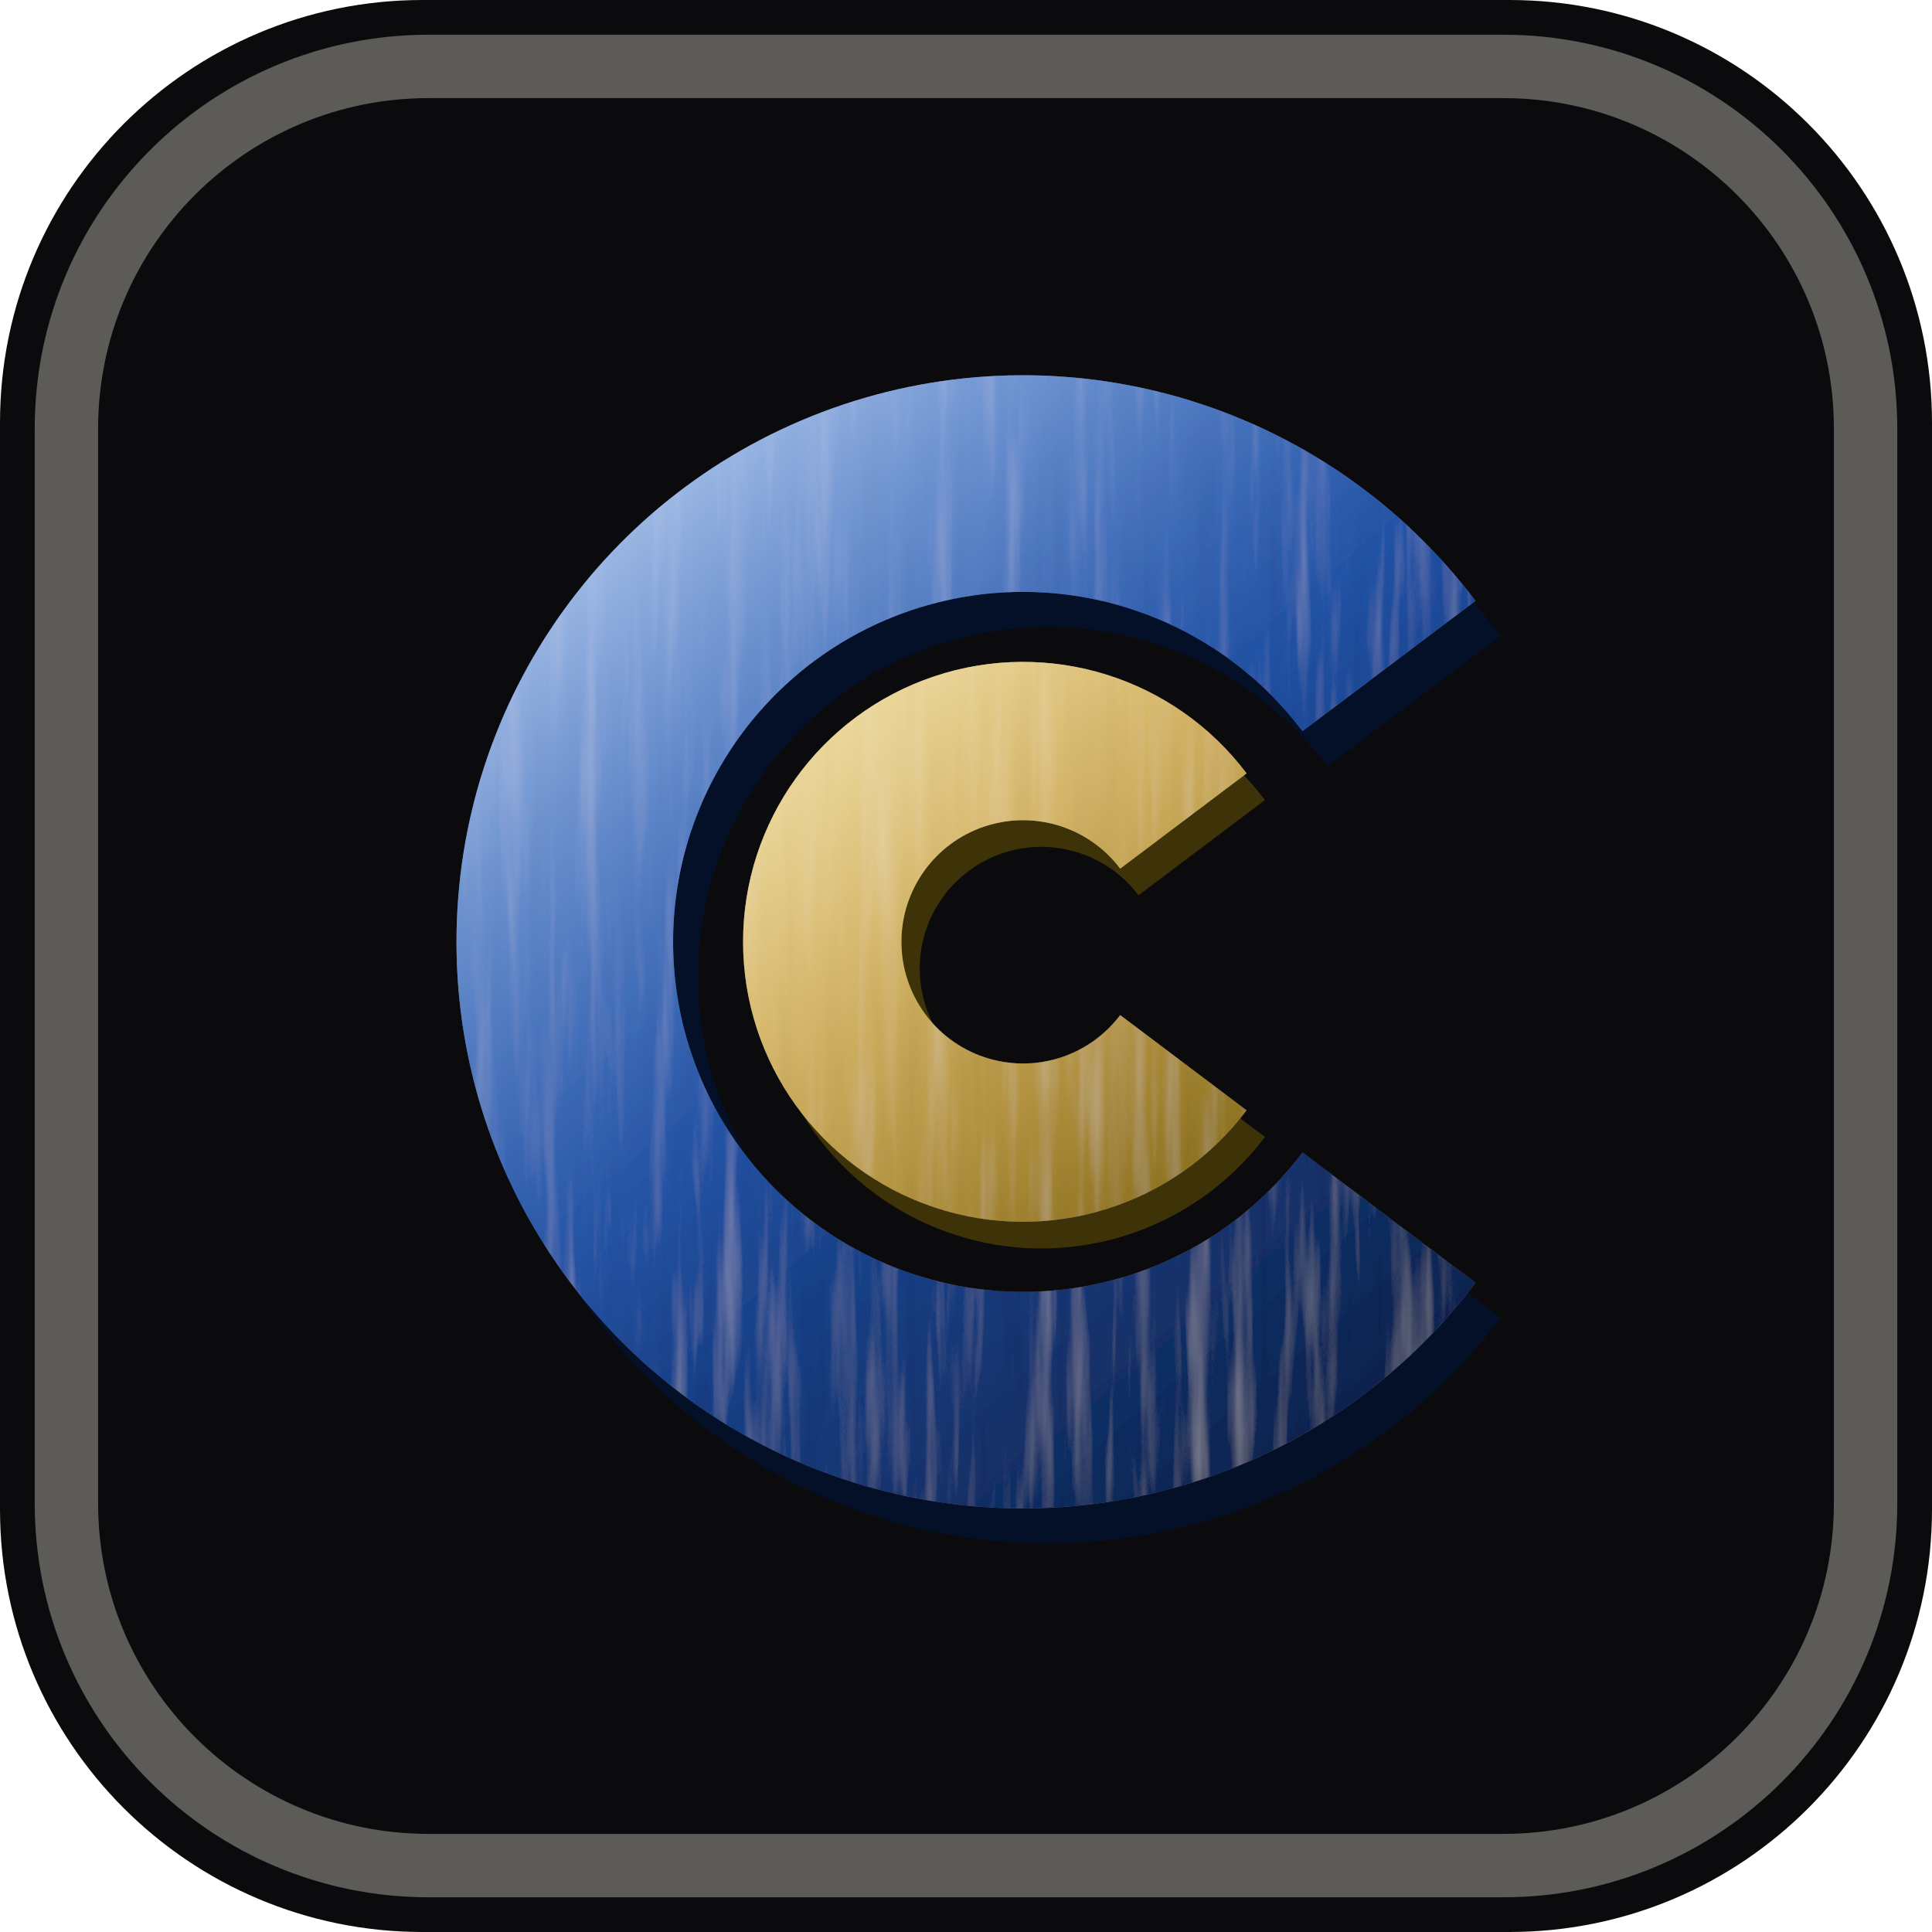
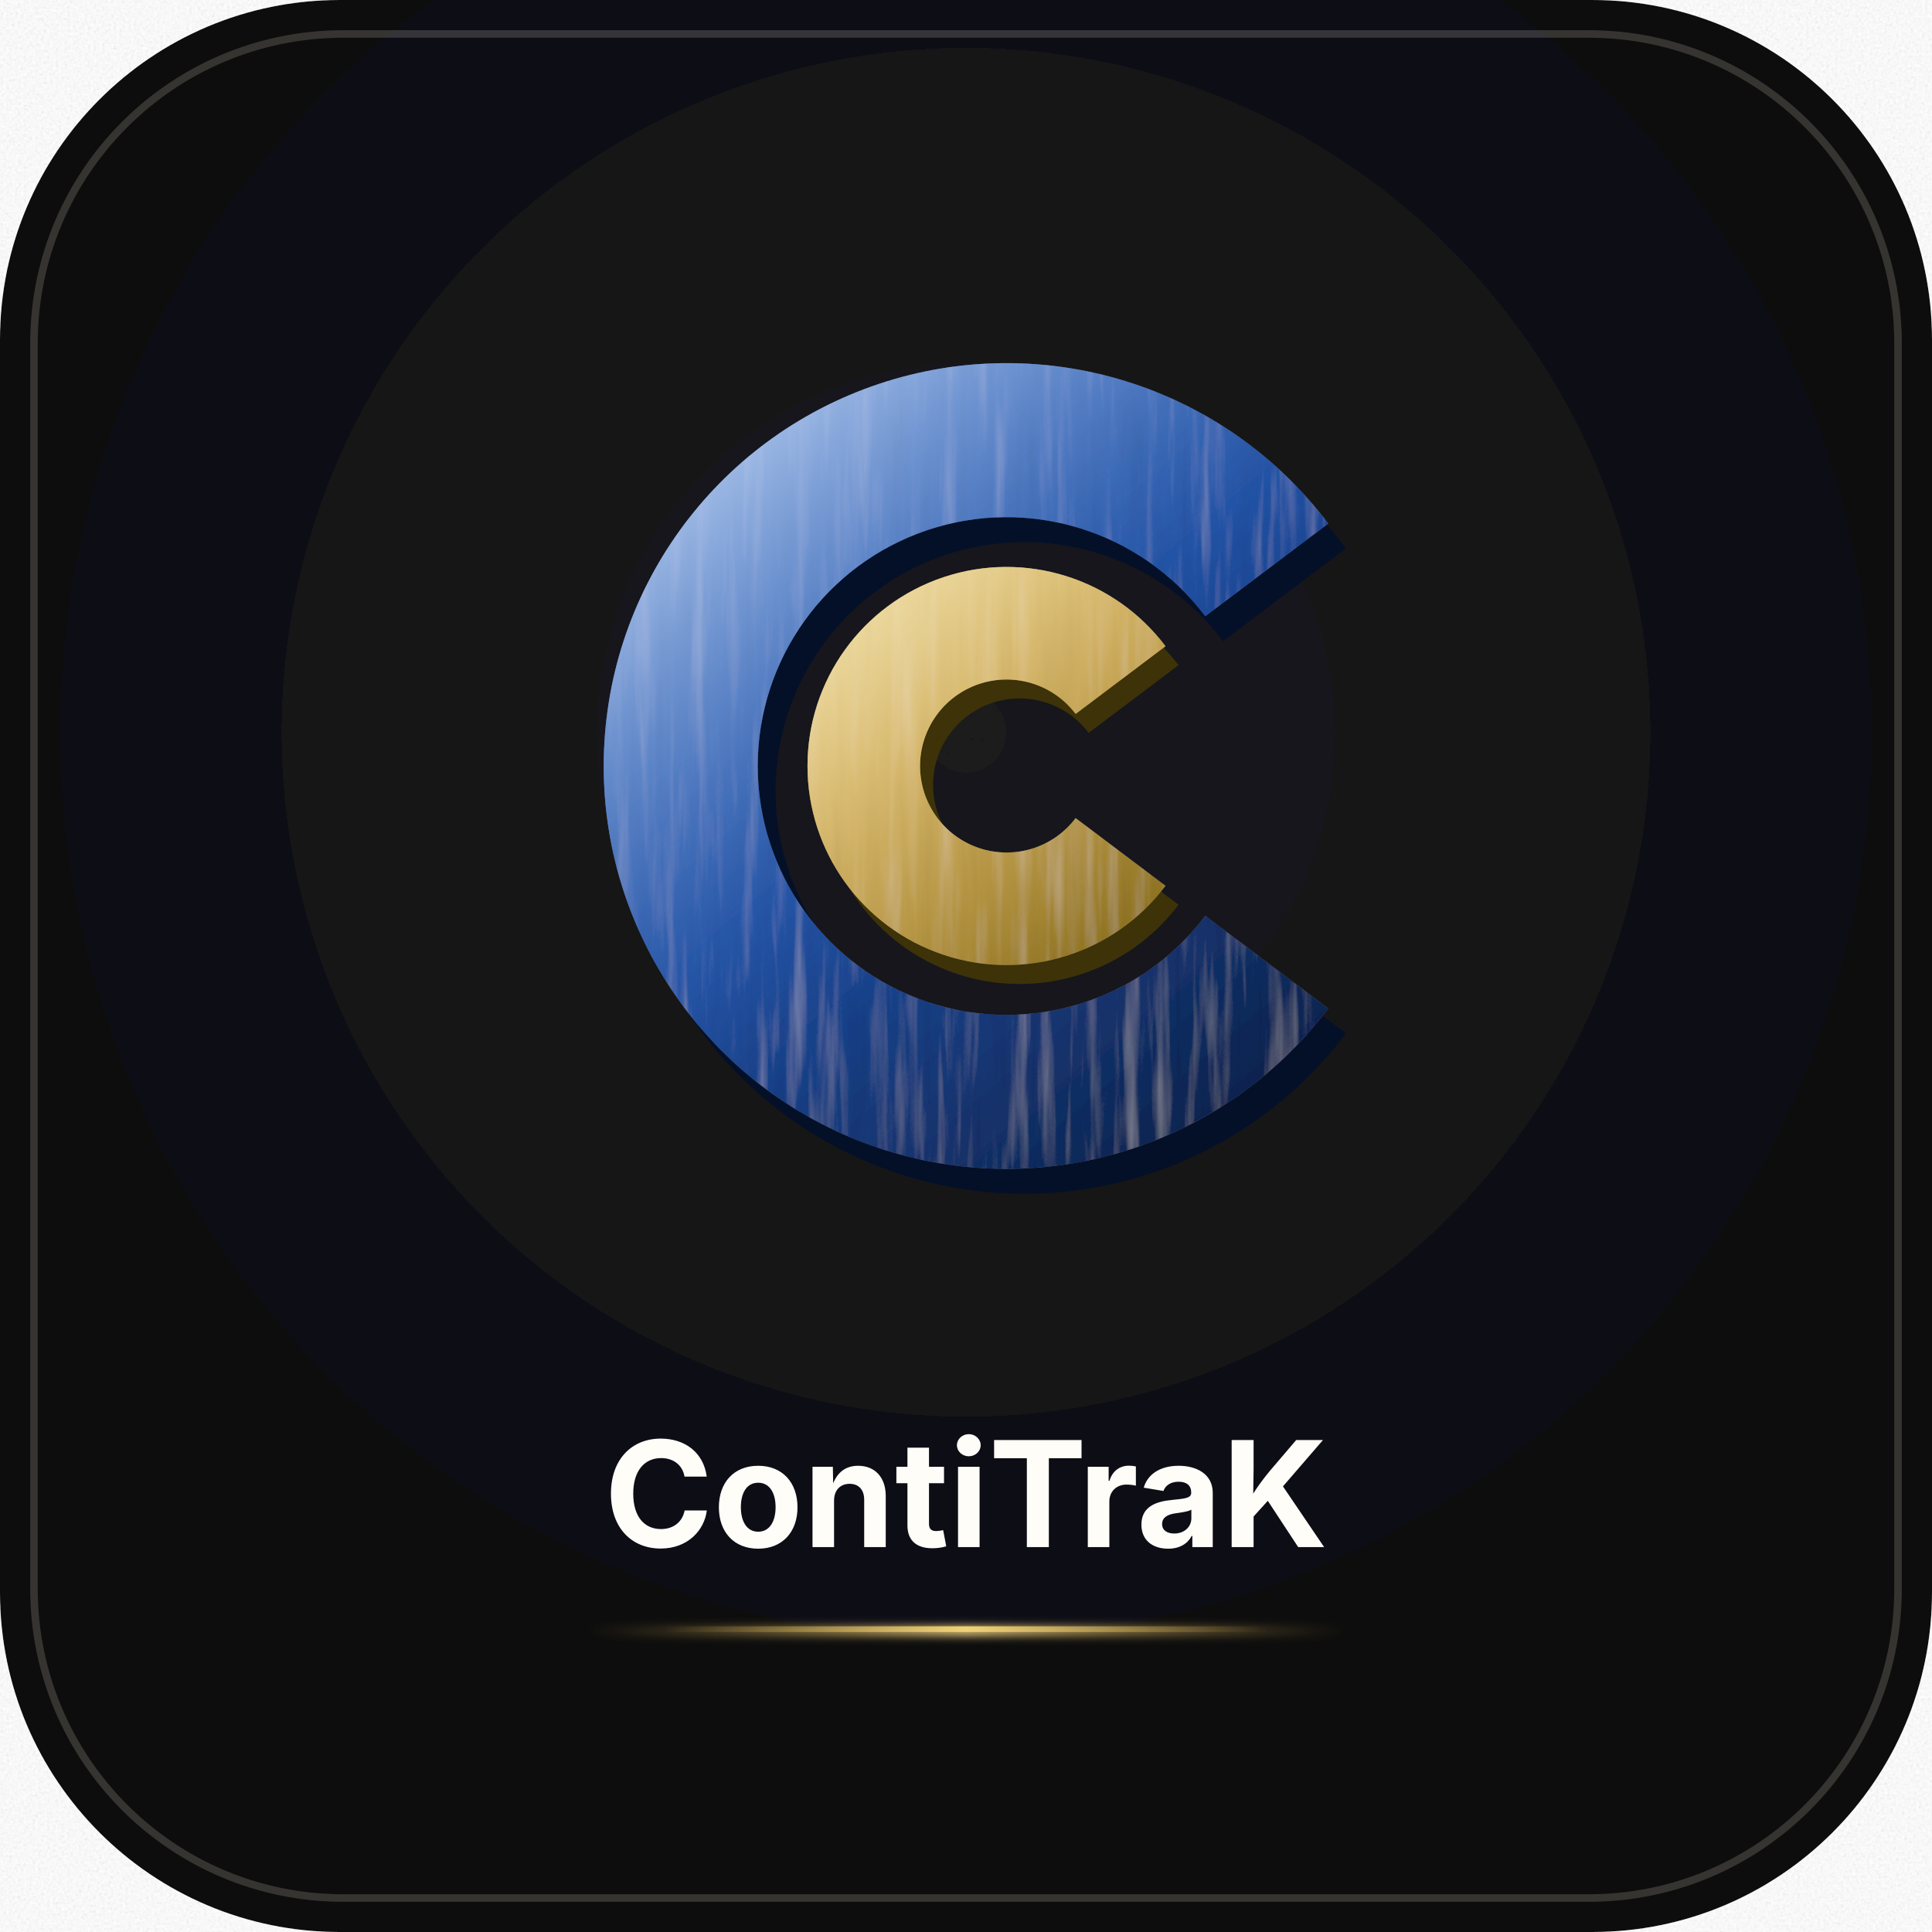
- <svg xmlns="http://www.w3.org/2000/svg" viewBox="0 0 32 32" fill="none">
+ <svg xmlns="http://www.w3.org/2000/svg" viewBox="0 0 1024 1024" fill="none">
  <defs>
-     <linearGradient id="f-blue" x1="18" y1="12" x2="82" y2="88" gradientUnits="userSpaceOnUse">
+     <linearGradient id="t-blue" x1="18" y1="12" x2="82" y2="88" gradientUnits="userSpaceOnUse">
      <stop offset="0%" stop-color="#c5dcff" />
      <stop offset="18%" stop-color="#4d82d6" />
      <stop offset="48%" stop-color="#1e4fa3" />
      <stop offset="100%" stop-color="#071433" />
    </linearGradient>
-     <linearGradient id="f-blue-hi" x1="22" y1="16" x2="58" y2="54" gradientUnits="userSpaceOnUse">
+     <linearGradient id="t-blue-hi" x1="22" y1="16" x2="58" y2="54" gradientUnits="userSpaceOnUse">
      <stop offset="0%" stop-color="#eef5ff" stop-opacity=".9" />
      <stop offset="100%" stop-color="#1e4fa3" stop-opacity="0" />
    </linearGradient>
-     <linearGradient id="f-gold" x1="28" y1="20" x2="78" y2="82" gradientUnits="userSpaceOnUse">
+     <linearGradient id="t-gold" x1="28" y1="20" x2="78" y2="82" gradientUnits="userSpaceOnUse">
      <stop offset="0%" stop-color="#fff6d2" />
      <stop offset="16%" stop-color="#edd078" />
      <stop offset="42%" stop-color="#c9a34a" />
      <stop offset="72%" stop-color="#8b7020" />
      <stop offset="100%" stop-color="#4a3c0c" />
    </linearGradient>
-     <linearGradient id="f-gold-hi" x1="36" y1="26" x2="68" y2="62" gradientUnits="userSpaceOnUse">
+     <linearGradient id="t-gold-hi" x1="36" y1="26" x2="68" y2="62" gradientUnits="userSpaceOnUse">
      <stop offset="0%" stop-color="#fff8d8" stop-opacity=".95" />
      <stop offset="100%" stop-color="#c9a34a" stop-opacity="0" />
    </linearGradient>
-     <filter id="f-brush" x="-8%" y="-8%" width="116%" height="116%">
+     <filter id="t-brush" x="-8%" y="-8%" width="116%" height="116%">
      <feTurbulence type="fractalNoise" baseFrequency="0.85 0.06" numOctaves="3" seed="3" result="noise" />
      <feColorMatrix type="saturate" values="0" in="noise" result="gray" />
      <feComponentTransfer in="gray" result="grain">
        <feFuncA type="linear" slope="0.42" />
      </feComponentTransfer>
      <feComposite in="grain" in2="SourceAlpha" operator="in" result="clipped" />
      <feBlend in="SourceGraphic" in2="clipped" mode="overlay" />
    </filter>
-     <filter id="f-paper" x="0" y="0" width="100%" height="100%">
+     <filter id="t-paper" x="0" y="0" width="100%" height="100%">
      <feTurbulence type="fractalNoise" baseFrequency="0.65" numOctaves="4" seed="11" result="n" />
      <feColorMatrix type="saturate" values="0" in="n" result="g" />
      <feComponentTransfer in="g" result="grain">
        <feFuncA type="linear" slope="0.22" />
      </feComponentTransfer>
      <feBlend in="SourceGraphic" in2="grain" mode="multiply" />
    </filter>
-     <radialGradient id="f-vignette" cx="50%" cy="38%" r="62%">
+     <radialGradient id="t-vignette" cx="50%" cy="38%" r="62%">
      <stop offset="0%" stop-color="#1a1a1f" />
      <stop offset="100%" stop-color="#0b0b0d" />
    </radialGradient>
-     <linearGradient id="f-flare" x1="0" y1="0" x2="1" y2="0">
+     <linearGradient id="t-flare" x1="0" y1="0" x2="1" y2="0">
      <stop offset="0%" stop-color="#c9a34a" stop-opacity="0" />
      <stop offset="50%" stop-color="#f0d27a" stop-opacity="1" />
      <stop offset="100%" stop-color="#c9a34a" stop-opacity="0" />
    </linearGradient>
-     <filter id="f-flare-glow" x="-40%" y="-400%" width="180%" height="900%">
+     <filter id="t-flare-glow" x="-40%" y="-400%" width="180%" height="900%">
      <feGaussianBlur stdDeviation="2.4" />
    </filter>
  </defs>
-   <rect width="32" height="32" rx="7" fill="#0b0b0d" />
-   <rect x="1.1" y="1.1" width="29.8" height="29.8" rx="6" stroke="#d7d2c6" stroke-width="1.05" stroke-opacity=".4" />
-   <g transform="translate(2.2 1.8) scale(0.276)">
+   <rect width="1024" height="1024" rx="180" fill="url(#t-vignette)" filter="url(#t-paper)" />
+   <rect x="18" y="18" width="988" height="988" rx="164" stroke="#d7d2c6" stroke-opacity=".2" stroke-width="4" />
+   <g transform="translate(198 92) scale(6.28)">
    <path fill="#041028" d="M80.577 29.538 A34 34 0 1 0 80.577 70.462 L70.195 62.638 A21 21 0 1 1 70.195 37.362 Z" transform="translate(1.5 2.1)" />
-     <path fill="url(#f-blue)" d="M80.577 29.538 A34 34 0 1 0 80.577 70.462 L70.195 62.638 A21 21 0 1 1 70.195 37.362 Z" filter="url(#f-brush)" />
-     <path fill="url(#f-blue-hi)" d="M80.577 29.538 A34 34 0 1 0 80.577 70.462 L70.195 62.638 A21 21 0 1 1 70.195 37.362 Z" />
+     <path fill="url(#t-blue)" d="M80.577 29.538 A34 34 0 1 0 80.577 70.462 L70.195 62.638 A21 21 0 1 1 70.195 37.362 Z" filter="url(#t-brush)" />
+     <path fill="url(#t-blue-hi)" d="M80.577 29.538 A34 34 0 1 0 80.577 70.462 L70.195 62.638 A21 21 0 1 1 70.195 37.362 Z" />
    <path fill="#3d3208" d="M66.84 39.89 A16.8 16.8 0 1 0 66.84 60.11 L59.253 54.393 A7.3 7.3 0 1 1 59.253 45.607 Z" transform="translate(1.1 1.6)" />
-     <path fill="url(#f-gold)" d="M66.84 39.89 A16.8 16.8 0 1 0 66.84 60.11 L59.253 54.393 A7.3 7.3 0 1 1 59.253 45.607 Z" filter="url(#f-brush)" />
-     <path fill="url(#f-gold-hi)" d="M66.84 39.89 A16.8 16.8 0 1 0 66.84 60.11 L59.253 54.393 A7.3 7.3 0 1 1 59.253 45.607 Z" />
+     <path fill="url(#t-gold)" d="M66.84 39.89 A16.8 16.8 0 1 0 66.84 60.11 L59.253 54.393 A7.3 7.3 0 1 1 59.253 45.607 Z" filter="url(#t-brush)" />
+     <path fill="url(#t-gold-hi)" d="M66.84 39.89 A16.8 16.8 0 1 0 66.84 60.11 L59.253 54.393 A7.3 7.3 0 1 1 59.253 45.607 Z" />
  </g>
+   <text x="512" y="820" text-anchor="middle" fill="#fffdf8" font-family="Inter, Arial, Helvetica, sans-serif" font-size="78" font-weight="650">ContiTraK</text>
+   <rect x="312" y="862" width="400" height="5" rx="2.5" fill="url(#t-flare)" filter="url(#t-flare-glow)" />
+   <rect x="352" y="862" width="320" height="3" rx="1.5" fill="url(#t-flare)" />
</svg>
